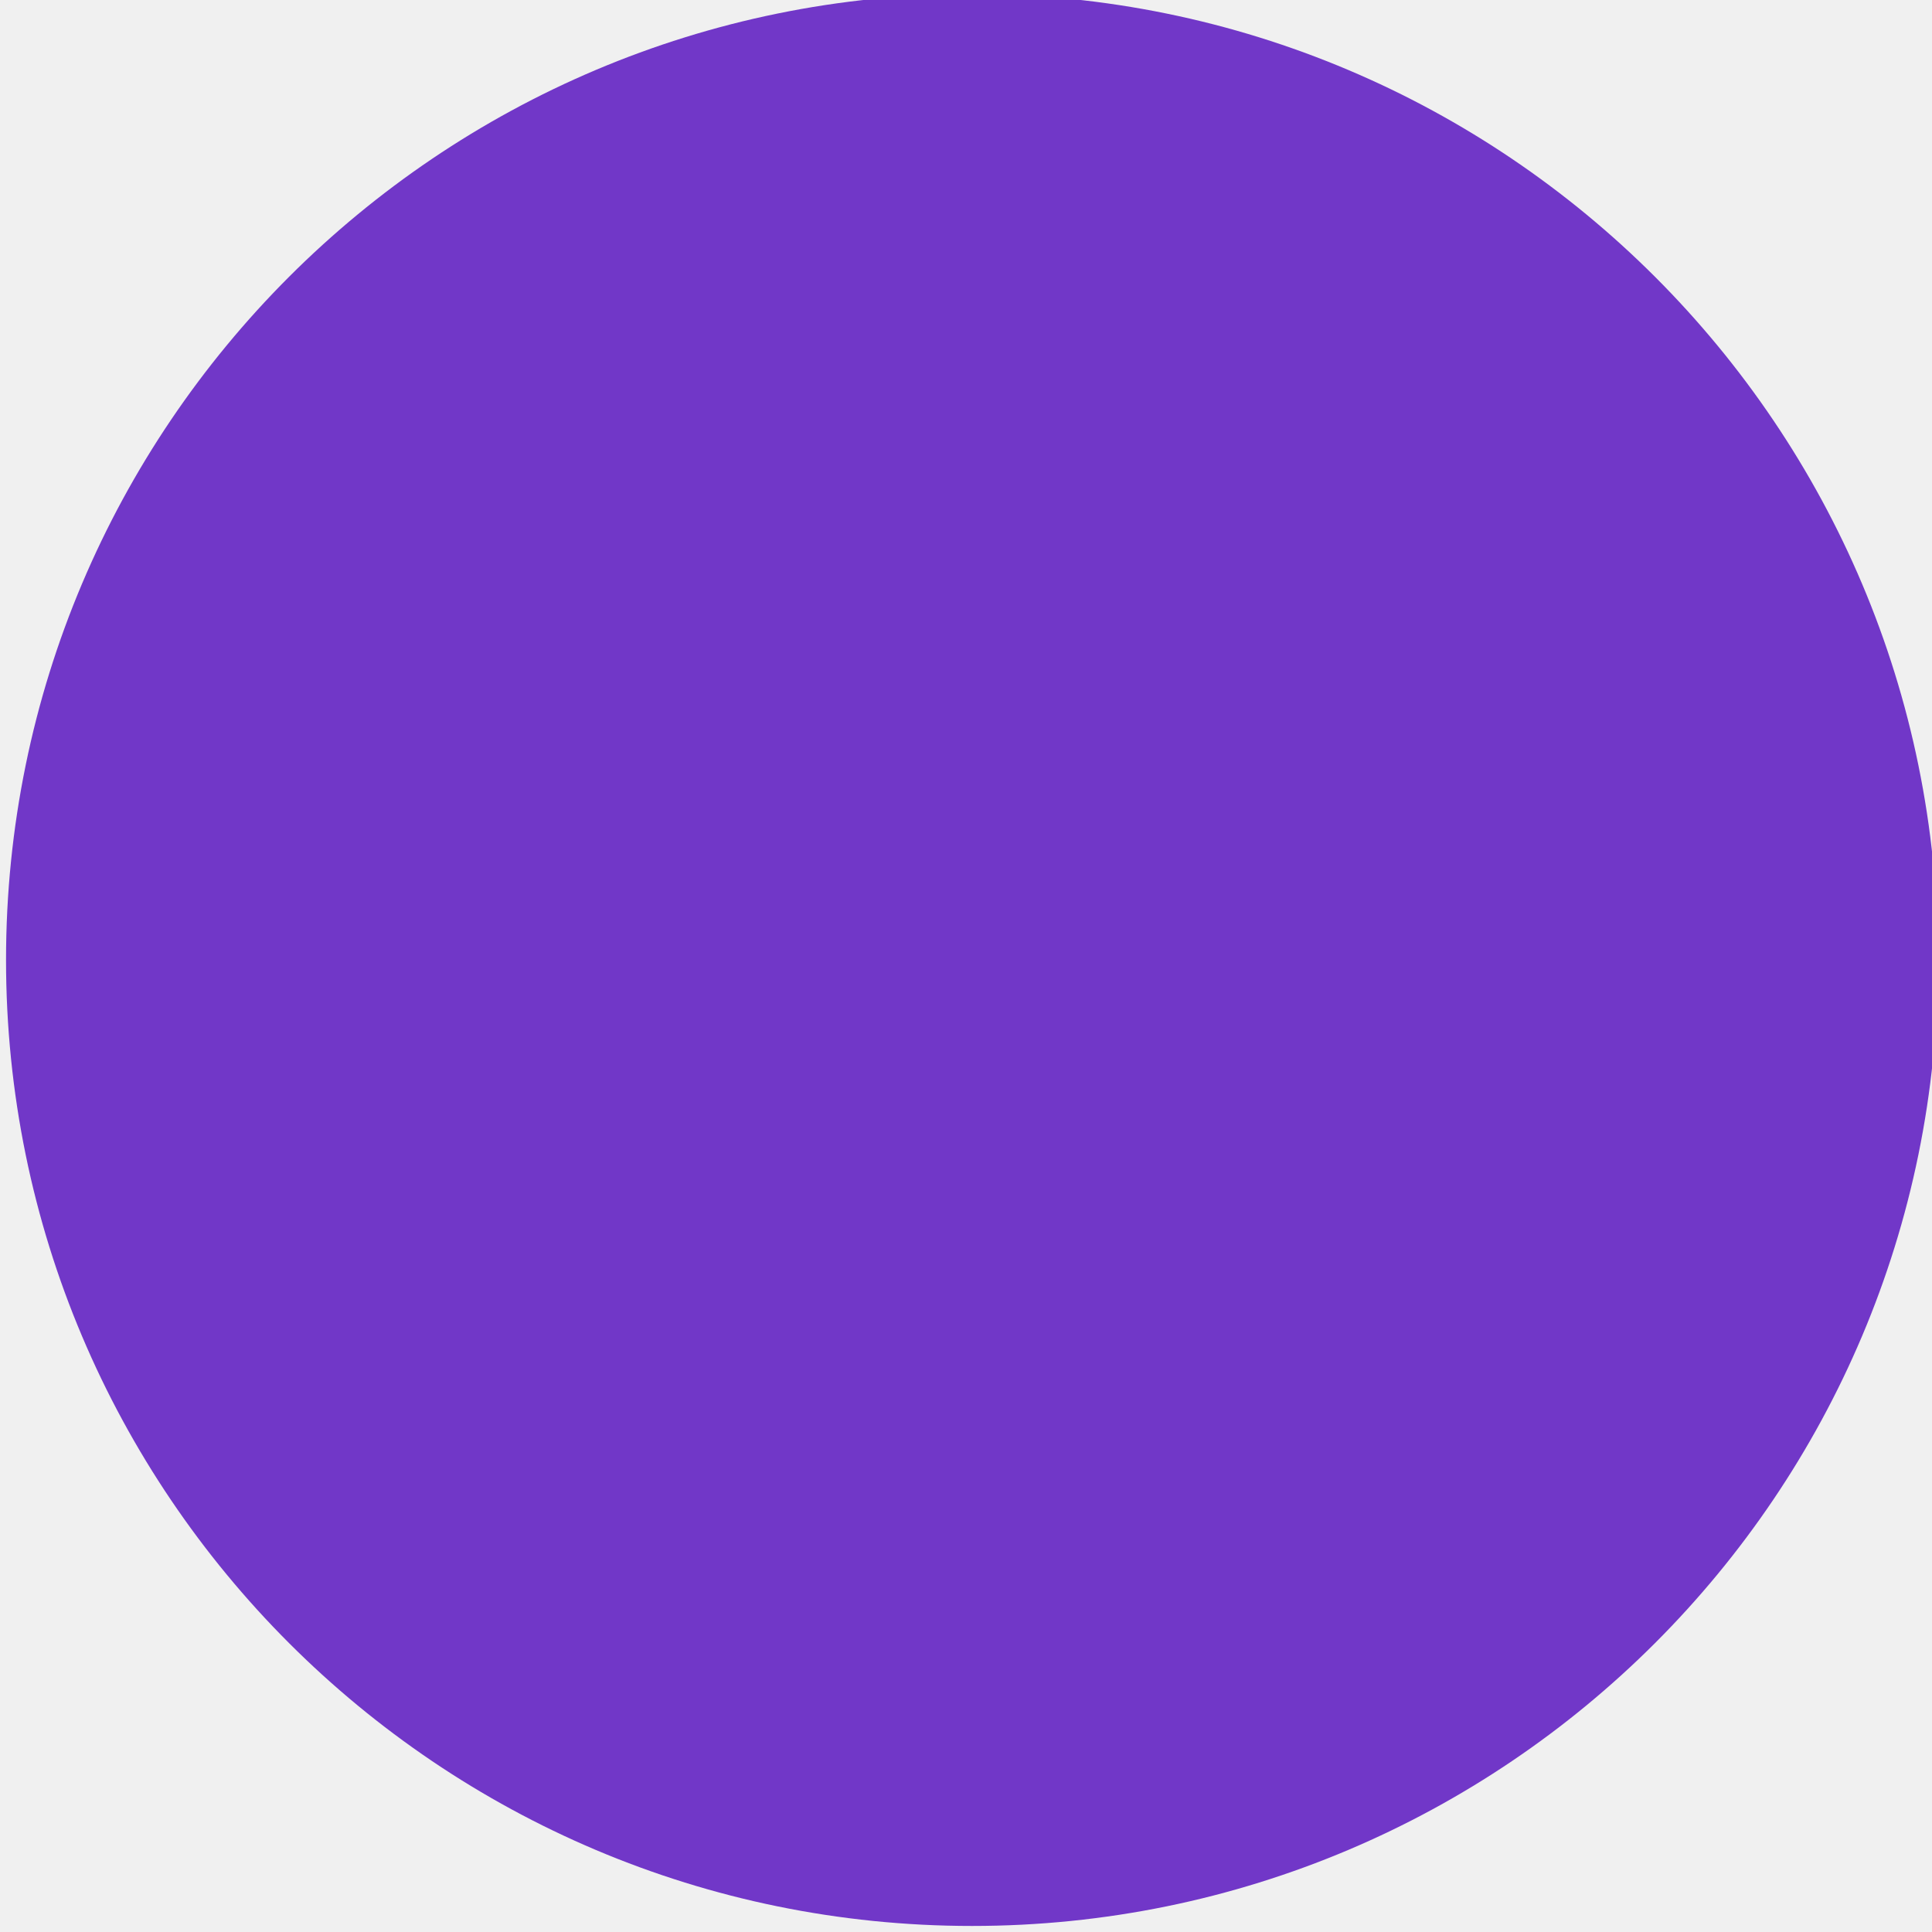
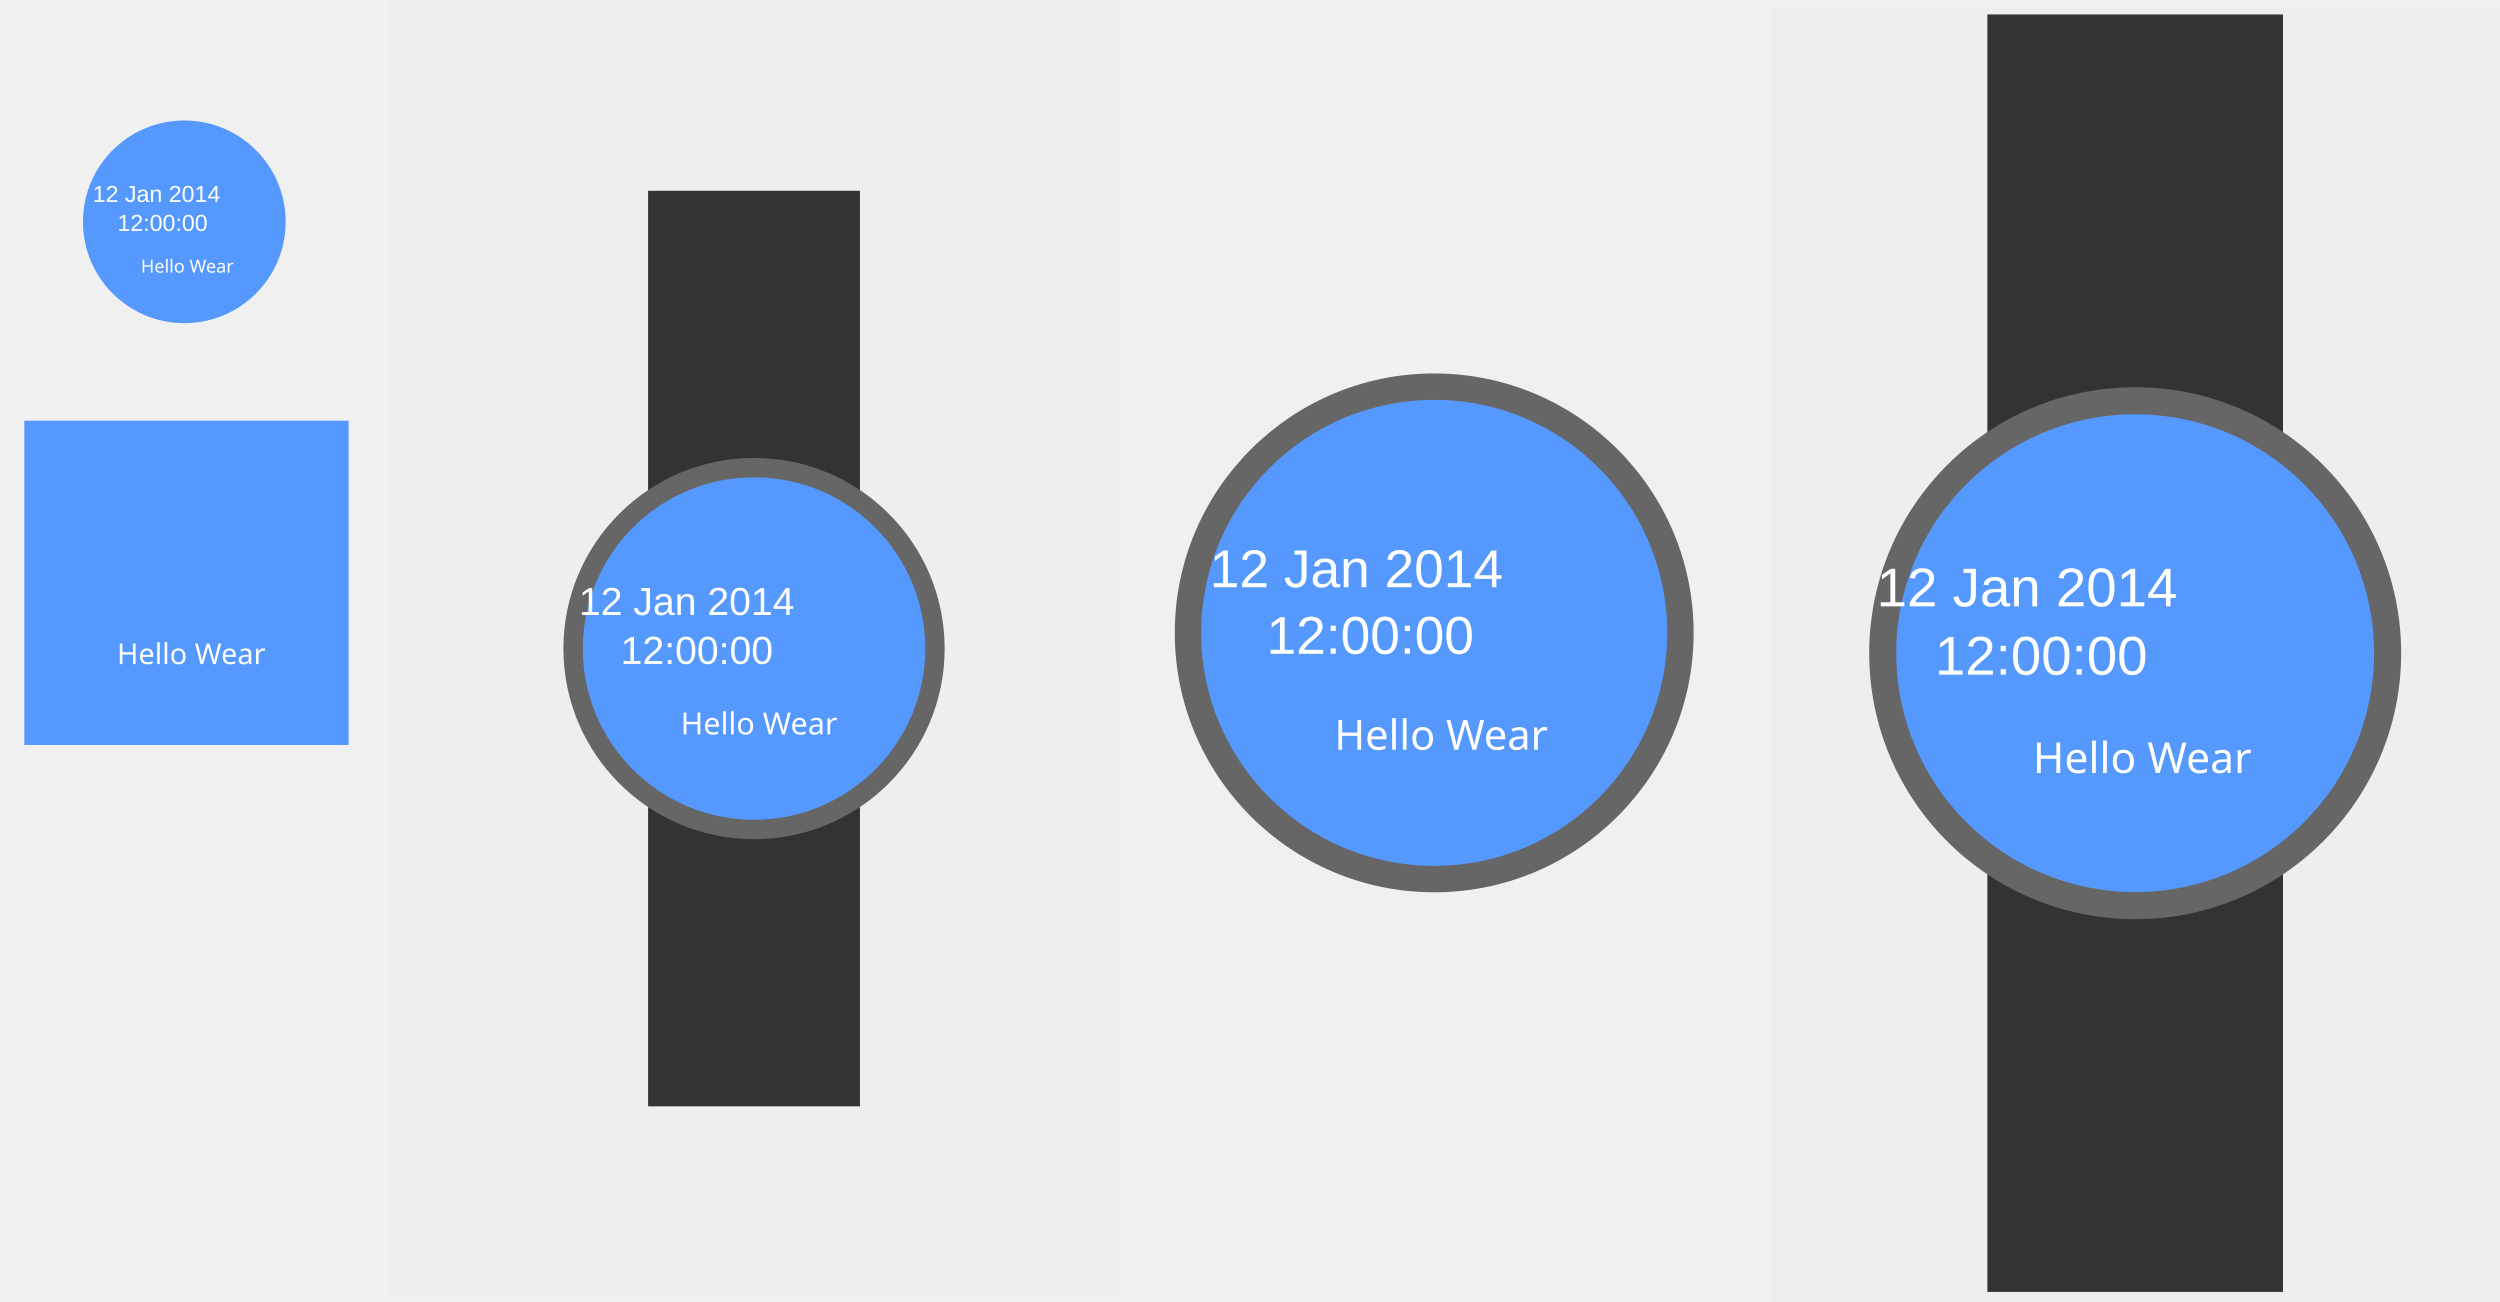
- <svg xmlns="http://www.w3.org/2000/svg" width="200" height="200" id="svg2" version="1.1">
-   <defs id="defs4" />
-   <g id="layer1" transform="translate(0,-852.3622)">
-     <path style="fill:#7137c8;fill-opacity:1;stroke:none" id="path2985" d="m 190.75,95.556 c 0,52.847 -42.841,95.688 -95.688,95.688 -52.847,0 -95.688,-42.841 -95.688,-95.688 0,-52.847 42.841,-95.688 95.688,-95.688 52.847,0 95.688,42.841 95.688,95.688 z" transform="matrix(1.045064,0,0,1.045064,1.279006,851.8744)" />
+ <svg xmlns="http://www.w3.org/2000/svg" width="2466.997" height="1284.568" id="svg2" version="1.1">
+   <defs id="defs4">
+     <linearGradient id="linearGradient3961">
+       <stop style="stop-color:#5599ff;stop-opacity:1;" offset="0" id="stop3963" />
+       <stop id="stop3969" offset="0.5" style="stop-color:#aaccff;stop-opacity:1;" />
+       <stop style="stop-color:#ffffff;stop-opacity:1;" offset="1" id="stop3965" />
+     </linearGradient>
+   </defs>
+   <g id="layer1" transform="translate(342.7637,-313.3597)">
+     <g id="g2986" transform="translate(-258.7637,-63.88975)">
+       <rect y="792.402" x="-60" height="320" width="320" id="rect3035" style="fill:#5599ff;fill-opacity:1;stroke:none" />
+       <text id="text3037" y="1032.639" x="31.448" style="font-size:28.547px;font-style:normal;font-weight:normal;line-height:125%;letter-spacing:0px;word-spacing:0px;fill:#000000;fill-opacity:1;stroke:none;font-family:Sans" xml:space="preserve">
+         <tspan style="font-style:normal;font-variant:normal;font-weight:normal;font-stretch:normal;fill:#ffffff;font-family:Abject Failure;-inkscape-font-specification:Abject Failure" y="1032.639" x="31.448" id="tspan3039">Hello Wear</tspan>
+       </text>
+     </g>
+     <g id="g4225">
+       <rect y="313.36" x="41.317" height="1280" width="720" id="rect3035-8" style="fill:#eeeeee;fill-opacity:1;stroke:none" />
+       <rect ry="0" y="501.641" x="296.782" height="903.437" width="209.069" id="rect3837" style="fill:#333333;fill-opacity:1;stroke:none" />
+       <g id="g4099">
+         <rect ry="188.105" style="fill:#666666;fill-opacity:1;stroke:none" id="rect3035-3-5" width="376.21" height="376.21" x="213.212" y="-1141.465" transform="scale(1,-1)" />
+         <g id="g3829" transform="matrix(1.055956,0,0,1.055956,-9.387094,28.34633)">
+           <rect transform="scale(1,-1)" y="-1035.996" x="228.94" height="320" width="320" id="rect3035-3" style="fill:#5599ff;fill-opacity:1;stroke:none" ry="160" />
+           <text id="text3037-9" y="956.233" x="320.388" style="font-size:28.547px;font-style:normal;font-weight:normal;line-height:125%;letter-spacing:0px;word-spacing:0px;fill:#000000;fill-opacity:1;stroke:none;font-family:Sans" xml:space="preserve">
+             <tspan style="font-style:normal;font-variant:normal;font-weight:normal;font-stretch:normal;fill:#ffffff;font-family:Abject Failure;-inkscape-font-specification:Abject Failure" y="956.233" x="320.388" id="tspan3039-9">Hello Wear</tspan>
+           </text>
+           <text id="text3018" y="844.629" x="387.841" style="font-size:36.587px;font-style:normal;font-weight:normal;line-height:125%;letter-spacing:0px;word-spacing:0px;fill:#ffffff;fill-opacity:1;stroke:none;font-family:Sans" xml:space="preserve">
+             <tspan style="font-style:normal;font-variant:normal;font-weight:normal;font-stretch:normal;text-align:center;text-anchor:middle;fill:#ffffff;font-family:Arial;-inkscape-font-specification:Arial" y="844.629" x="387.841" id="tspan3020">12 Jan 2014</tspan>
+             <tspan style="font-style:normal;font-variant:normal;font-weight:normal;font-stretch:normal;text-align:center;text-anchor:middle;fill:#ffffff;font-family:Arial;-inkscape-font-specification:Arial" id="tspan3022" y="890.363" x="387.841">12:00:00</tspan>
+           </text>
+         </g>
+       </g>
+     </g>
+     <g id="g3829-5" transform="matrix(0.625,0,0,0.625,-403.9698,-15.23925)">
+       <rect transform="scale(1,-1)" y="-1035.996" x="228.94" height="320" width="320" id="rect3035-3-8" style="fill:#5599ff;fill-opacity:1;stroke:none" ry="160" />
+       <text id="text3037-9-5" y="956.233" x="320.388" style="font-size:28.547px;font-style:normal;font-weight:normal;line-height:125%;letter-spacing:0px;word-spacing:0px;fill:#000000;fill-opacity:1;stroke:none;font-family:Sans" xml:space="preserve">
+         <tspan style="font-style:normal;font-variant:normal;font-weight:normal;font-stretch:normal;fill:#ffffff;font-family:Abject Failure;-inkscape-font-specification:Abject Failure" y="956.233" x="320.388" id="tspan3039-9-9">Hello Wear</tspan>
+       </text>
+       <text id="text3018-1" y="844.629" x="387.841" style="font-size:36.587px;font-style:normal;font-weight:normal;line-height:125%;letter-spacing:0px;word-spacing:0px;fill:#ffffff;fill-opacity:1;stroke:none;font-family:Sans" xml:space="preserve">
+         <tspan style="font-style:normal;font-variant:normal;font-weight:normal;font-stretch:normal;text-align:center;text-anchor:middle;fill:#ffffff;font-family:Arial;-inkscape-font-specification:Arial" y="844.629" x="387.841" id="tspan3020-4">12 Jan 2014</tspan>
+         <tspan style="font-style:normal;font-variant:normal;font-weight:normal;font-stretch:normal;text-align:center;text-anchor:middle;fill:#ffffff;font-family:Arial;-inkscape-font-specification:Arial" id="tspan3022-0" y="890.363" x="387.841">12:00:00</tspan>
+       </text>
+     </g>
+     <g transform="matrix(1.360944,0,0,1.360944,526.3388,-359.5911)" id="g4099-2">
+       <rect transform="scale(1,-1)" y="-1141.465" x="213.212" height="376.21" width="376.21" id="rect3035-3-5-7" style="fill:#666666;fill-opacity:1;stroke:none" ry="188.105" />
+       <g transform="matrix(1.055956,0,0,1.055956,-9.387094,28.34633)" id="g3829-3">
+         <rect ry="160" style="fill:#5599ff;fill-opacity:1;stroke:none" id="rect3035-3-1" width="320" height="320" x="228.94" y="-1035.996" transform="scale(1,-1)" />
+         <text xml:space="preserve" style="font-size:28.547px;font-style:normal;font-weight:normal;line-height:125%;letter-spacing:0px;word-spacing:0px;fill:#000000;fill-opacity:1;stroke:none;font-family:Sans" x="320.388" y="956.233" id="text3037-9-7">
+           <tspan id="tspan3039-9-97" x="320.388" y="956.233" style="font-style:normal;font-variant:normal;font-weight:normal;font-stretch:normal;fill:#ffffff;font-family:Abject Failure;-inkscape-font-specification:Abject Failure">Hello Wear</tspan>
+         </text>
+         <text xml:space="preserve" style="font-size:36.587px;font-style:normal;font-weight:normal;line-height:125%;letter-spacing:0px;word-spacing:0px;fill:#ffffff;fill-opacity:1;stroke:none;font-family:Sans" x="387.841" y="844.629" id="text3018-6">
+           <tspan id="tspan3020-1" x="387.841" y="844.629" style="font-style:normal;font-variant:normal;font-weight:normal;font-stretch:normal;text-align:center;text-anchor:middle;fill:#ffffff;font-family:Arial;-inkscape-font-specification:Arial">12 Jan 2014</tspan>
+           <tspan x="387.841" y="890.363" id="tspan3022-4" style="font-style:normal;font-variant:normal;font-weight:normal;font-stretch:normal;text-align:center;text-anchor:middle;fill:#ffffff;font-family:Arial;-inkscape-font-specification:Arial">12:00:00</tspan>
+         </text>
+       </g>
+     </g>
+     <g id="g4211" transform="translate(-36,-8)">
+       <rect y="325.928" x="1440.234" height="1280" width="720" id="rect3035-8-3" style="fill:#eeeeee;fill-opacity:1;stroke:none" />
+       <g transform="translate(49.47324,-0.6005594)" id="g4199">
+         <rect style="fill:#333333;fill-opacity:1;stroke:none" id="rect3837-4" width="291.719" height="1260.591" x="1604.901" y="336.233" ry="0" />
+         <g transform="matrix(1.395328,0,0,1.395328,1190.792,-363.7209)" id="g4099-3">
+           <rect transform="scale(1,-1)" y="-1141.465" x="213.212" height="376.21" width="376.21" id="rect3035-3-5-9" style="fill:#666666;fill-opacity:1;stroke:none" ry="188.105" />
+           <g transform="matrix(1.055956,0,0,1.055956,-9.387094,28.34633)" id="g3829-1">
+             <rect ry="160" style="fill:#5599ff;fill-opacity:1;stroke:none" id="rect3035-3-2" width="320" height="320" x="228.94" y="-1035.996" transform="scale(1,-1)" />
+             <text xml:space="preserve" style="font-size:28.547px;font-style:normal;font-weight:normal;line-height:125%;letter-spacing:0px;word-spacing:0px;fill:#000000;fill-opacity:1;stroke:none;font-family:Sans" x="320.388" y="956.233" id="text3037-9-0">
+               <tspan id="tspan3039-9-3" x="320.388" y="956.233" style="font-style:normal;font-variant:normal;font-weight:normal;font-stretch:normal;fill:#ffffff;font-family:Abject Failure;-inkscape-font-specification:Abject Failure">Hello Wear</tspan>
+             </text>
+             <text xml:space="preserve" style="font-size:36.587px;font-style:normal;font-weight:normal;line-height:125%;letter-spacing:0px;word-spacing:0px;fill:#ffffff;fill-opacity:1;stroke:none;font-family:Sans" x="387.841" y="844.629" id="text3018-9">
+               <tspan id="tspan3020-2" x="387.841" y="844.629" style="font-style:normal;font-variant:normal;font-weight:normal;font-stretch:normal;text-align:center;text-anchor:middle;fill:#ffffff;font-family:Arial;-inkscape-font-specification:Arial">12 Jan 2014</tspan>
+               <tspan x="387.841" y="890.363" id="tspan3022-09" style="font-style:normal;font-variant:normal;font-weight:normal;font-stretch:normal;text-align:center;text-anchor:middle;fill:#ffffff;font-family:Arial;-inkscape-font-specification:Arial">12:00:00</tspan>
+             </text>
+           </g>
+         </g>
+       </g>
+     </g>
  </g>
</svg>
